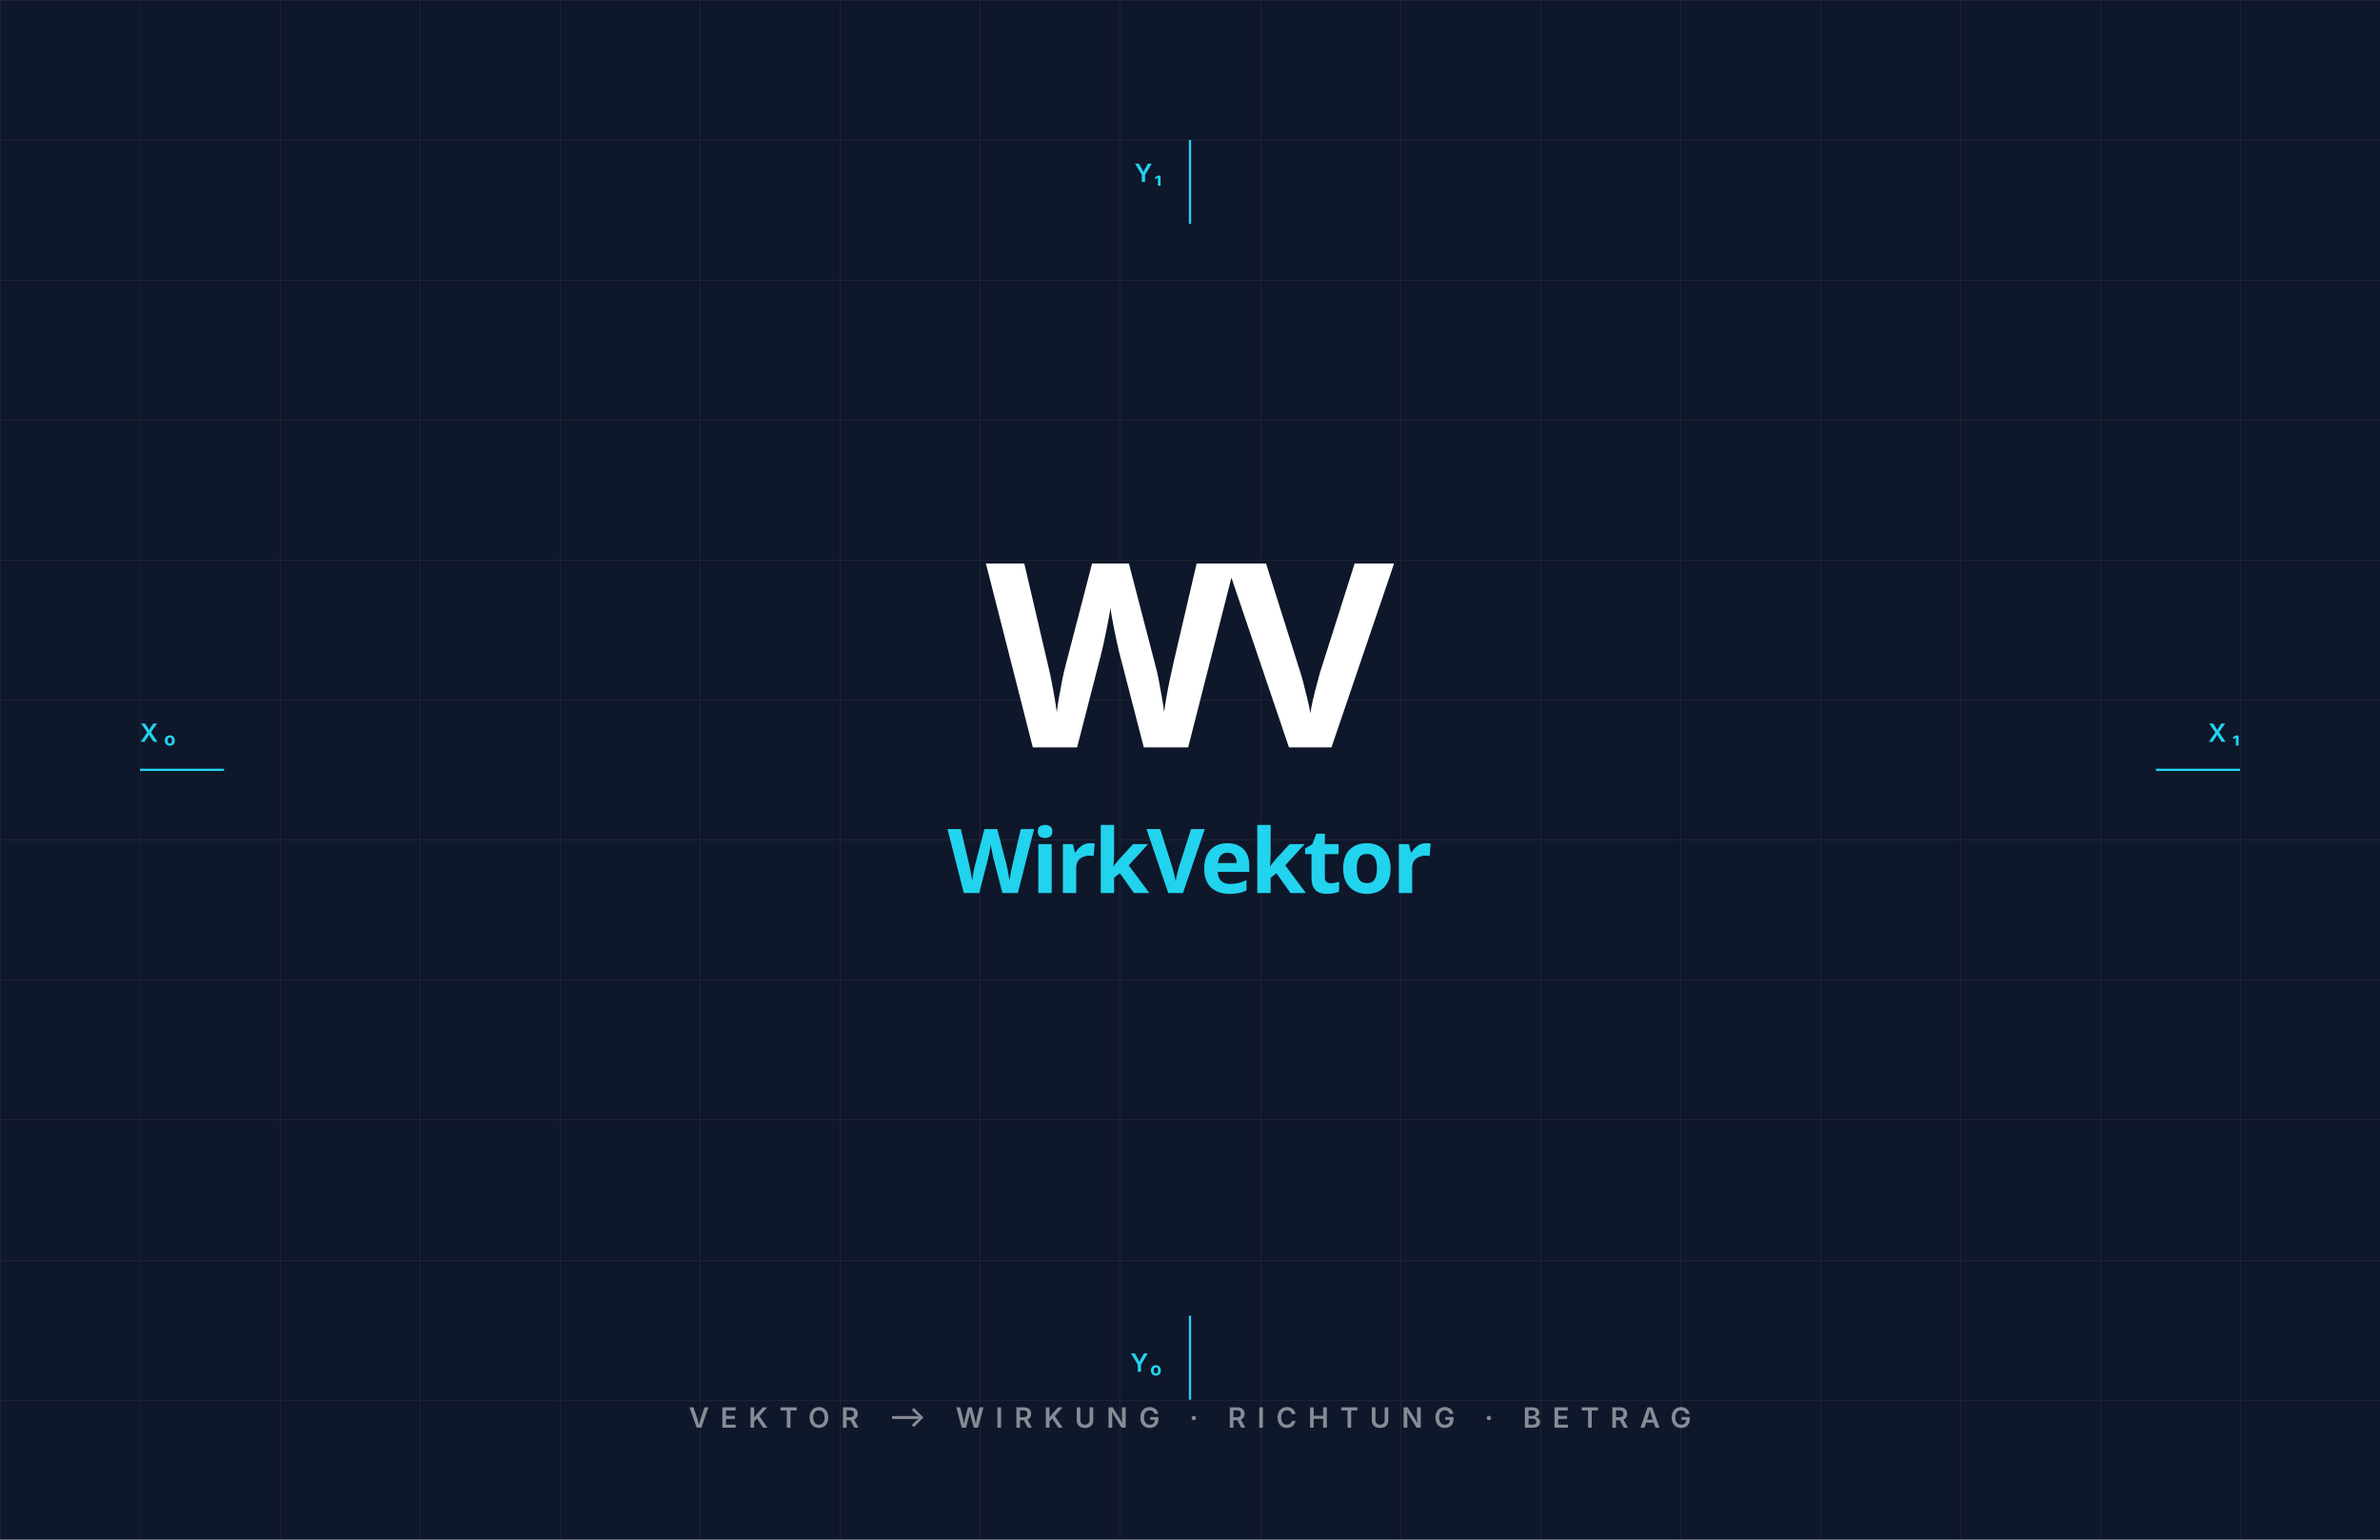
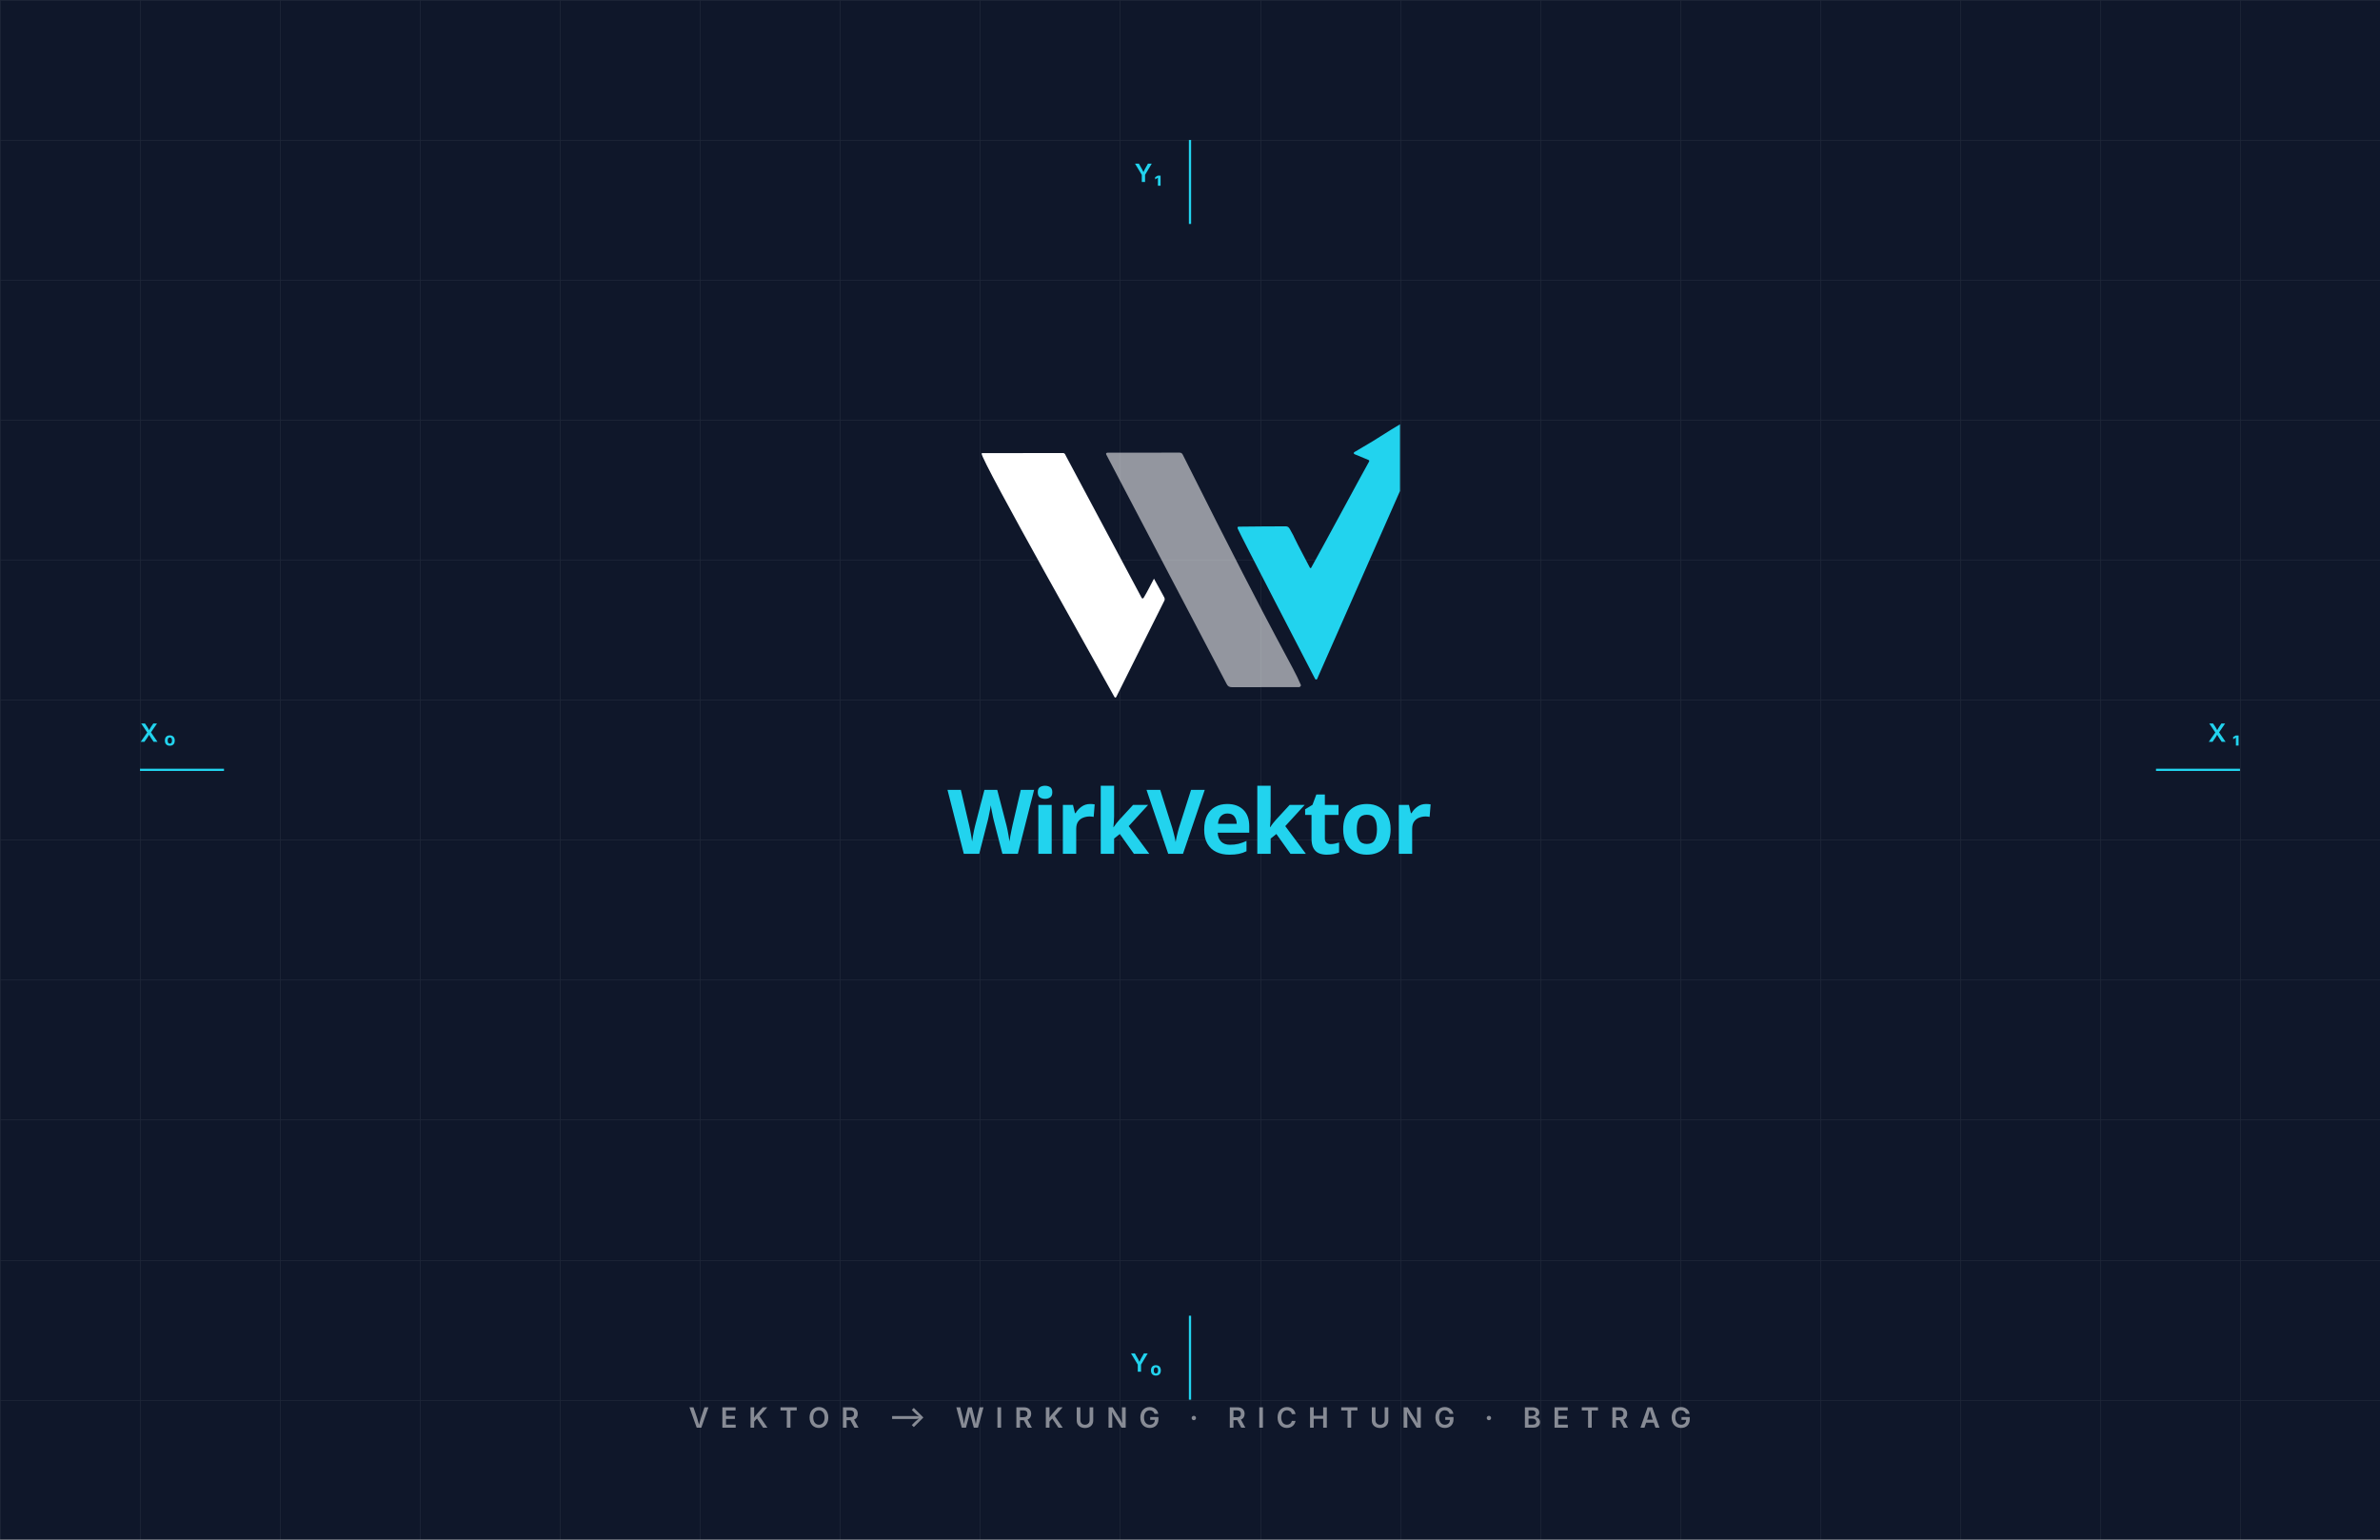
<svg xmlns="http://www.w3.org/2000/svg" viewBox="0 0 850 550" width="85mm" height="55mm" role="img" aria-label="WirkVektor Visitenkarte 09 Vorderseite">
  <defs>
    <pattern id="grid09" width="50" height="50" patternUnits="userSpaceOnUse">
      <path d="M 50 0 L 0 0 0 50" fill="none" stroke="rgba(255,255,255,0.07)" stroke-width="0.5" />
    </pattern>
+     <symbol id="logo-09v" viewBox="50 180 1264 970">
+       <path fill="rgba(255,255,255,0.55)" d="m 429.869,411.105 c -1.617,-3.283 -0.233,-5.407 3.512,-5.808 1.154,-0.124 2.331,-0.047 3.497,-0.047 71.151,-0.004 142.303,0.055 213.454,-0.136 5.038,-0.014 7.805,2.012 9.801,6.002 305.19,610.161 326.418,624.944 356.065,694.597 0.491,1.18 -1.579,4.046 -3.143,5.26 -1.219,0.946 -3.49,0.706 -5.294,0.707 -66.486,0.031 -132.972,-0.081 -199.457,0.172 -8.134,0.031 -12.86,-3.037 -16.18,-10.165" />
+       <path fill="#22D3EE" d="m 1069.315,1077.033 c -1.325,3.189 -2.482,6.456 -3.977,9.562 -1.464,3.042 -5.113,3.069 -6.69,-0.01 -16.175,-31.553 -228.362,-440.116 -232.675,-451.984 -1.825,-5.023 -0.851,-6.415 4.361,-6.449 140.348,-0.92 0.105,-0.55 140.391,-0.999 6.031,-0.019 9.354,3.566 11.765,7.866 26.534,47.328 -9.995,-16.84 59.323,114.263 0.772,1.46 1.409,3.513 3.491,3.757 1.61,-0.064 2.185,-1.876 2.845,-3.056 32.028,-57.245 162.365,-299.35 172.784,-316.925 2.047,-3.453 1.165,-4.859 -2.304,-6.257 -13.726,-5.534 -27.368,-11.28 -41.005,-17.033 -0.915,-0.386 -2.078,-1.77 -2.149,-2.2 -0.519,-3.134 1.499,-3.998 2.966,-4.846 101.577,-59.1 49.432,-31.755 175.986,-106.737 2.022,-1.198 4.437,-1.915 6.334,-0.948 1.2,0.612 2.353,3.344 2.355,5.302 9.658,97.447 9.83,98.55 18.322,193.504 0.189,2.114 -0.343,3.102 -2.423,4.106 -2.08,0.492 -4.32,-1.202 -6.383,-2.228 -19.762,-9.821 -20.341,-9.188 -33.209,-15.479 -4.149,-2.029 -6.25,-1.896 -7.918,2.211" />
+       <path fill="#FFFFFF" d="m 536.376,842.626 c 1.594,2.952 4.392,2.515 6.417,-0.866 11.328,-18.91 20.536,-37.895 30.65,-56.92 32.244,59.361 21.35,37.822 31.271,57.039 1.256,2.446 1.399,6.543 0.217,8.985 -48.105,96.831 -97.052,193.246 -144.98,290.174 -1.42,2.842 -4.226,2.881 -5.683,0.101 C 435.334,1105.031 49.433,423.343 54.255,407.715 c 0.121,-1.404 3.421,-1.082 5.311,-1.084 79.82,-0.069 159.64,-0.025 239.459,-0.295 6.461,-0.022 7.126,4.878 8.988,8.315" />
+     </symbol>
  </defs>
  <rect width="850" height="550" fill="#0F172A" />
  <rect width="850" height="550" fill="url(#grid09)" />
  <g stroke="#22D3EE" stroke-width="0.8">
    <line x1="50" y1="275" x2="80" y2="275" />
    <line x1="425" y1="50" x2="425" y2="80" />
    <line x1="770" y1="275" x2="800" y2="275" />
    <line x1="425" y1="470" x2="425" y2="500" />
  </g>
  <g fill="#22D3EE" font-family="Inter, system-ui, sans-serif" font-weight="600" font-size="9" letter-spacing="2">
    <text x="50" y="265">X₀</text>
    <text x="800" y="265" text-anchor="end">X₁</text>
    <text x="415" y="65" text-anchor="end">Y₁</text>
    <text x="415" y="490" text-anchor="end">Y₀</text>
  </g>
-   <g transform="translate(425 275)" text-anchor="middle">
-     <text y="-8" font-family="Hanken Grotesk, system-ui, sans-serif" font-weight="700" font-size="92" fill="#FFFFFF" letter-spacing="-3">WV</text>
-     <text y="44" font-family="Hanken Grotesk, system-ui, sans-serif" font-weight="600" font-size="32" fill="#22D3EE" letter-spacing="-1">WirkVektor</text>
-   </g>
+   <use href="#logo-09v" x="350" y="135" width="150" height="115" />
+   <text x="425" y="305" text-anchor="middle" font-family="Hanken Grotesk, system-ui, sans-serif" font-weight="600" font-size="32" fill="#22D3EE" letter-spacing="-1">WirkVektor</text>
  <text x="425" y="510" text-anchor="middle" font-family="Inter, system-ui, sans-serif" font-weight="600" font-size="10" letter-spacing="4" fill="rgba(255,255,255,0.5)">
    VEKTOR ⟶ WIRKUNG · RICHTUNG · BETRAG
  </text>
</svg>
